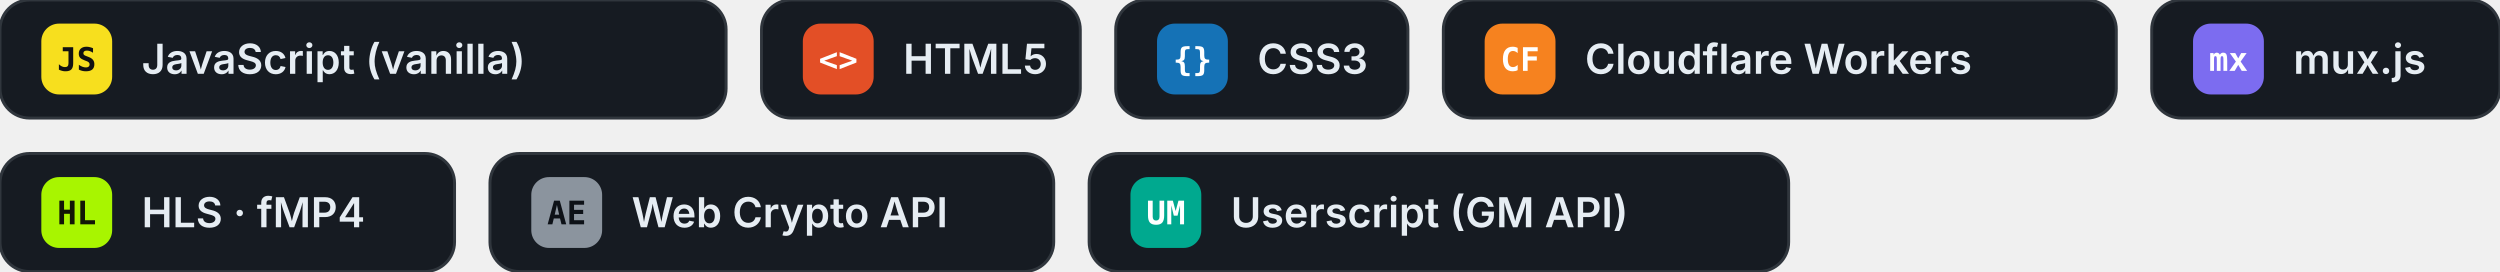
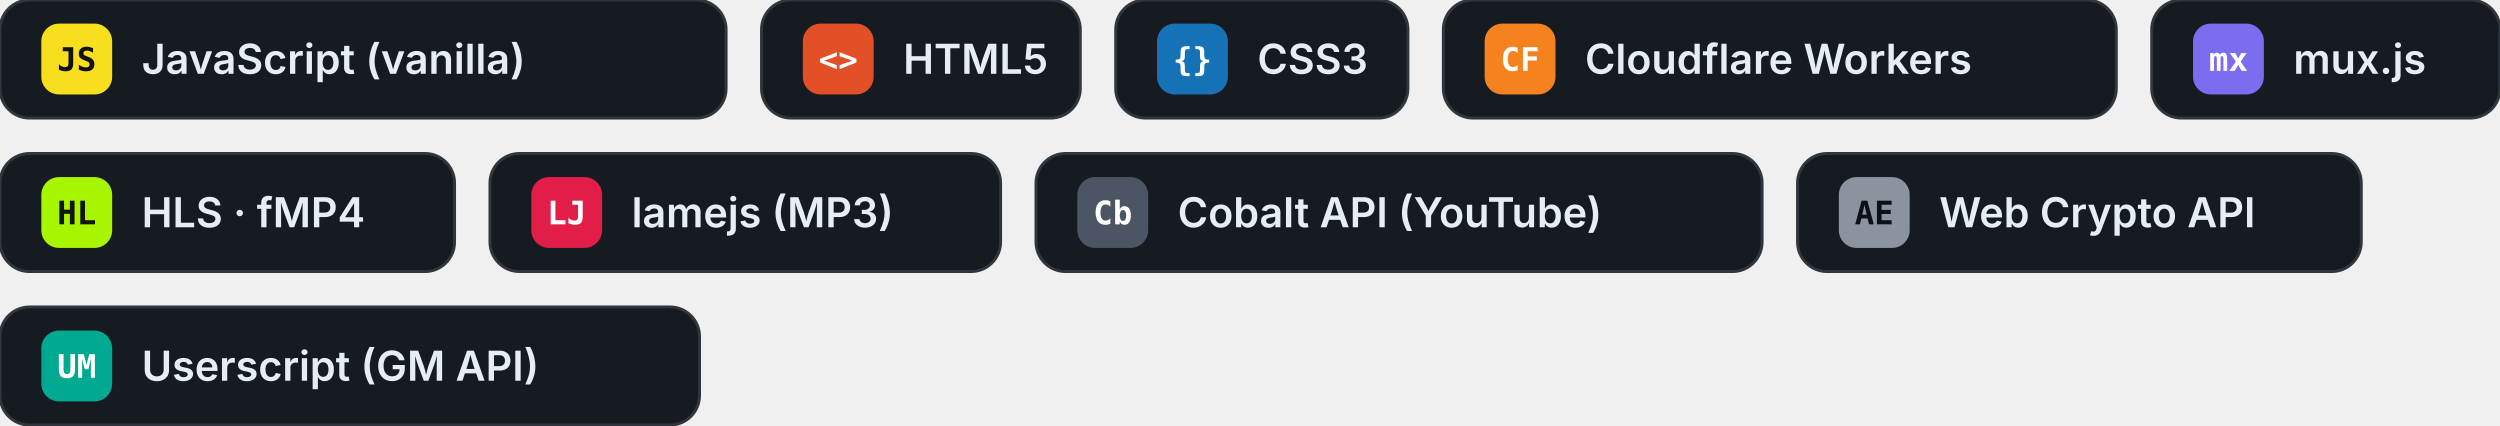
- <svg xmlns="http://www.w3.org/2000/svg" viewBox="0 0 847 92" width="847" height="92" role="img" aria-label="Technology stack: vanilla JavaScript, HTML5, CSS3, Cloudflare Workers, mux.js, HLS and fMP4, Web Crypto API, userscript GM API">
+ <svg xmlns="http://www.w3.org/2000/svg" viewBox="0 0 847 144" width="847" height="144" role="img" aria-label="Technology stack: vanilla JavaScript, HTML5, CSS3, Cloudflare Workers, mux.js, HLS and fMP4, lamejs, Cobalt API, Web Crypto API, userscript GM API">
  <g font-family="Inter, 'Segoe UI', 'Helvetica Neue', Arial, sans-serif">
    <rect x="0" y="0" width="246" height="40" rx="10" fill="#161b22" stroke="#30363d" />
    <rect x="14" y="8" width="24" height="24" rx="6" fill="#f7df1e" />
    <text x="26" y="24" font-size="11" font-weight="800" text-anchor="middle" fill="#111" font-family="ui-monospace, SFMono-Regular, Menlo, Consolas, monospace">JS</text>
    <text x="48" y="25" font-size="14" font-weight="600" fill="#e6edf3">JavaScript (vanilla)</text>
    <rect x="258" y="0" width="108" height="40" rx="10" fill="#161b22" stroke="#30363d" />
    <rect x="272" y="8" width="24" height="24" rx="6" fill="#e34f26" />
    <text x="284" y="24" font-size="11" font-weight="800" text-anchor="middle" fill="#fff" font-family="ui-monospace, SFMono-Regular, Menlo, Consolas, monospace">&lt;&gt;</text>
    <text x="306" y="25" font-size="14" font-weight="600" fill="#e6edf3">HTML5</text>
    <rect x="378" y="0" width="99" height="40" rx="10" fill="#161b22" stroke="#30363d" />
    <rect x="392" y="8" width="24" height="24" rx="6" fill="#1572b6" />
    <text x="404" y="24" font-size="11" font-weight="800" text-anchor="middle" fill="#fff" font-family="ui-monospace, SFMono-Regular, Menlo, Consolas, monospace">{}</text>
    <text x="426" y="25" font-size="14" font-weight="600" fill="#e6edf3">CSS3</text>
    <rect x="489" y="0" width="228" height="40" rx="10" fill="#161b22" stroke="#30363d" />
    <rect x="503" y="8" width="24" height="24" rx="6" fill="#f6821f" />
    <text x="515" y="24" font-size="11" font-weight="800" text-anchor="middle" fill="#fff" font-family="ui-monospace, SFMono-Regular, Menlo, Consolas, monospace">CF</text>
    <text x="537" y="25" font-size="14" font-weight="600" fill="#e6edf3">Cloudflare Workers</text>
    <rect x="729" y="0" width="118" height="40" rx="10" fill="#161b22" stroke="#30363d" />
    <rect x="743" y="8" width="24" height="24" rx="6" fill="#7c6cf0" />
    <text x="755" y="24" font-size="11" font-weight="800" text-anchor="middle" fill="#fff" font-family="ui-monospace, SFMono-Regular, Menlo, Consolas, monospace">mx</text>
    <text x="777" y="25" font-size="14" font-weight="600" fill="#e6edf3">mux.js</text>
    <rect x="0" y="52" width="154" height="40" rx="10" fill="#161b22" stroke="#30363d" />
    <rect x="14" y="60" width="24" height="24" rx="6" fill="#a8f500" />
    <text x="26" y="76" font-size="11" font-weight="800" text-anchor="middle" fill="#121606" font-family="ui-monospace, SFMono-Regular, Menlo, Consolas, monospace">HL</text>
    <text x="48" y="77" font-size="14" font-weight="600" fill="#e6edf3">HLS · fMP4</text>
-     <rect x="166" y="52" width="191" height="40" rx="10" fill="#161b22" stroke="#30363d" />
-     <rect x="180" y="60" width="24" height="24" rx="6" fill="#8b949e" />
-     <text x="192" y="76" font-size="11" font-weight="800" text-anchor="middle" fill="#0d1117" font-family="ui-monospace, SFMono-Regular, Menlo, Consolas, monospace">AE</text>
-     <text x="214" y="77" font-size="14" font-weight="600" fill="#e6edf3">Web Crypto API</text>
-     <rect x="369" y="52" width="237" height="40" rx="10" fill="#161b22" stroke="#30363d" />
-     <rect x="383" y="60" width="24" height="24" rx="6" fill="#00a98f" />
-     <text x="395" y="76" font-size="11" font-weight="800" text-anchor="middle" fill="#fff" font-family="ui-monospace, SFMono-Regular, Menlo, Consolas, monospace">UM</text>
-     <text x="417" y="77" font-size="14" font-weight="600" fill="#e6edf3">Userscript (GM API)</text>
+     <rect x="166" y="52" width="173" height="40" rx="10" fill="#161b22" stroke="#30363d" />
+     <rect x="180" y="60" width="24" height="24" rx="6" fill="#e11d48" />
+     <text x="192" y="76" font-size="11" font-weight="800" text-anchor="middle" fill="#fff" font-family="ui-monospace, SFMono-Regular, Menlo, Consolas, monospace">LJ</text>
+     <text x="214" y="77" font-size="14" font-weight="600" fill="#e6edf3">lamejs (MP3)</text>
+     <rect x="351" y="52" width="246" height="40" rx="10" fill="#161b22" stroke="#30363d" />
+     <rect x="365" y="60" width="24" height="24" rx="6" fill="#4b5563" />
+     <text x="377" y="76" font-size="11" font-weight="800" text-anchor="middle" fill="#fff" font-family="ui-monospace, SFMono-Regular, Menlo, Consolas, monospace">Cb</text>
+     <text x="399" y="77" font-size="14" font-weight="600" fill="#e6edf3">Cobalt API (YouTube)</text>
+     <rect x="609" y="52" width="191" height="40" rx="10" fill="#161b22" stroke="#30363d" />
+     <rect x="623" y="60" width="24" height="24" rx="6" fill="#8b949e" />
+     <text x="635" y="76" font-size="11" font-weight="800" text-anchor="middle" fill="#0d1117" font-family="ui-monospace, SFMono-Regular, Menlo, Consolas, monospace">AE</text>
+     <text x="657" y="77" font-size="14" font-weight="600" fill="#e6edf3">Web Crypto API</text>
+     <rect x="0" y="104" width="237" height="40" rx="10" fill="#161b22" stroke="#30363d" />
+     <rect x="14" y="112" width="24" height="24" rx="6" fill="#00a98f" />
+     <text x="26" y="128" font-size="11" font-weight="800" text-anchor="middle" fill="#fff" font-family="ui-monospace, SFMono-Regular, Menlo, Consolas, monospace">UM</text>
+     <text x="48" y="129" font-size="14" font-weight="600" fill="#e6edf3">Userscript (GM API)</text>
  </g>
</svg>
